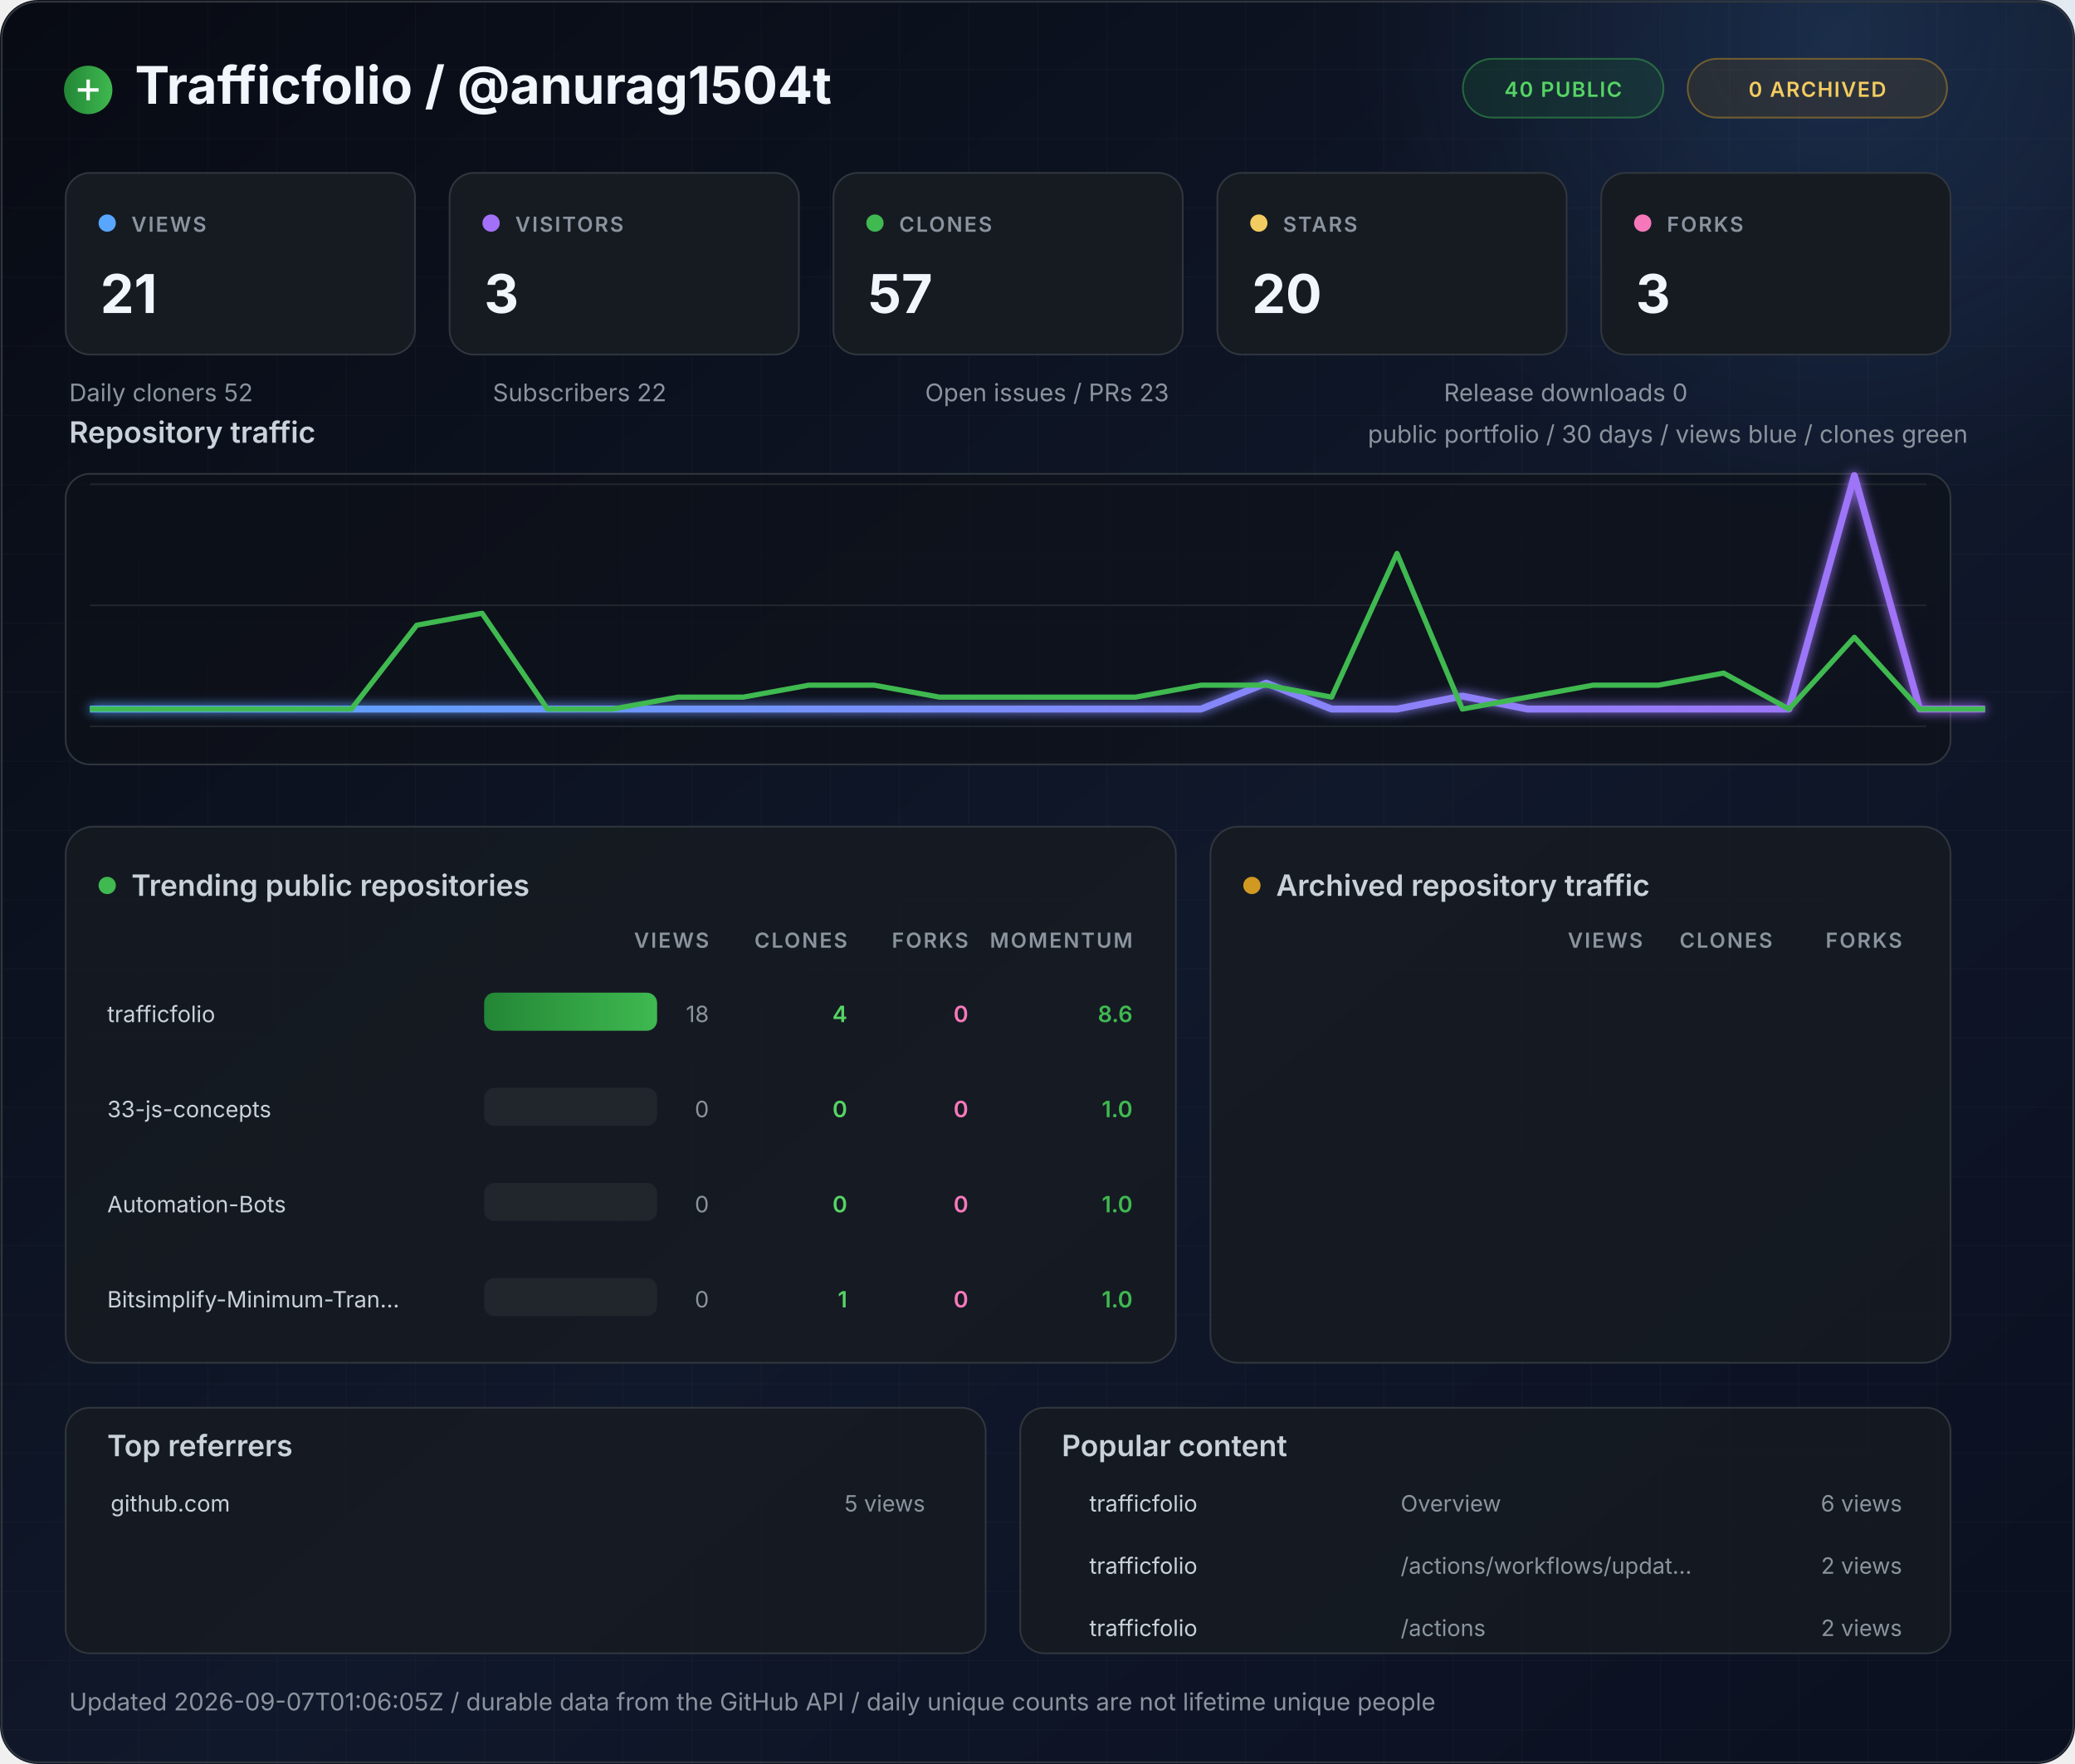
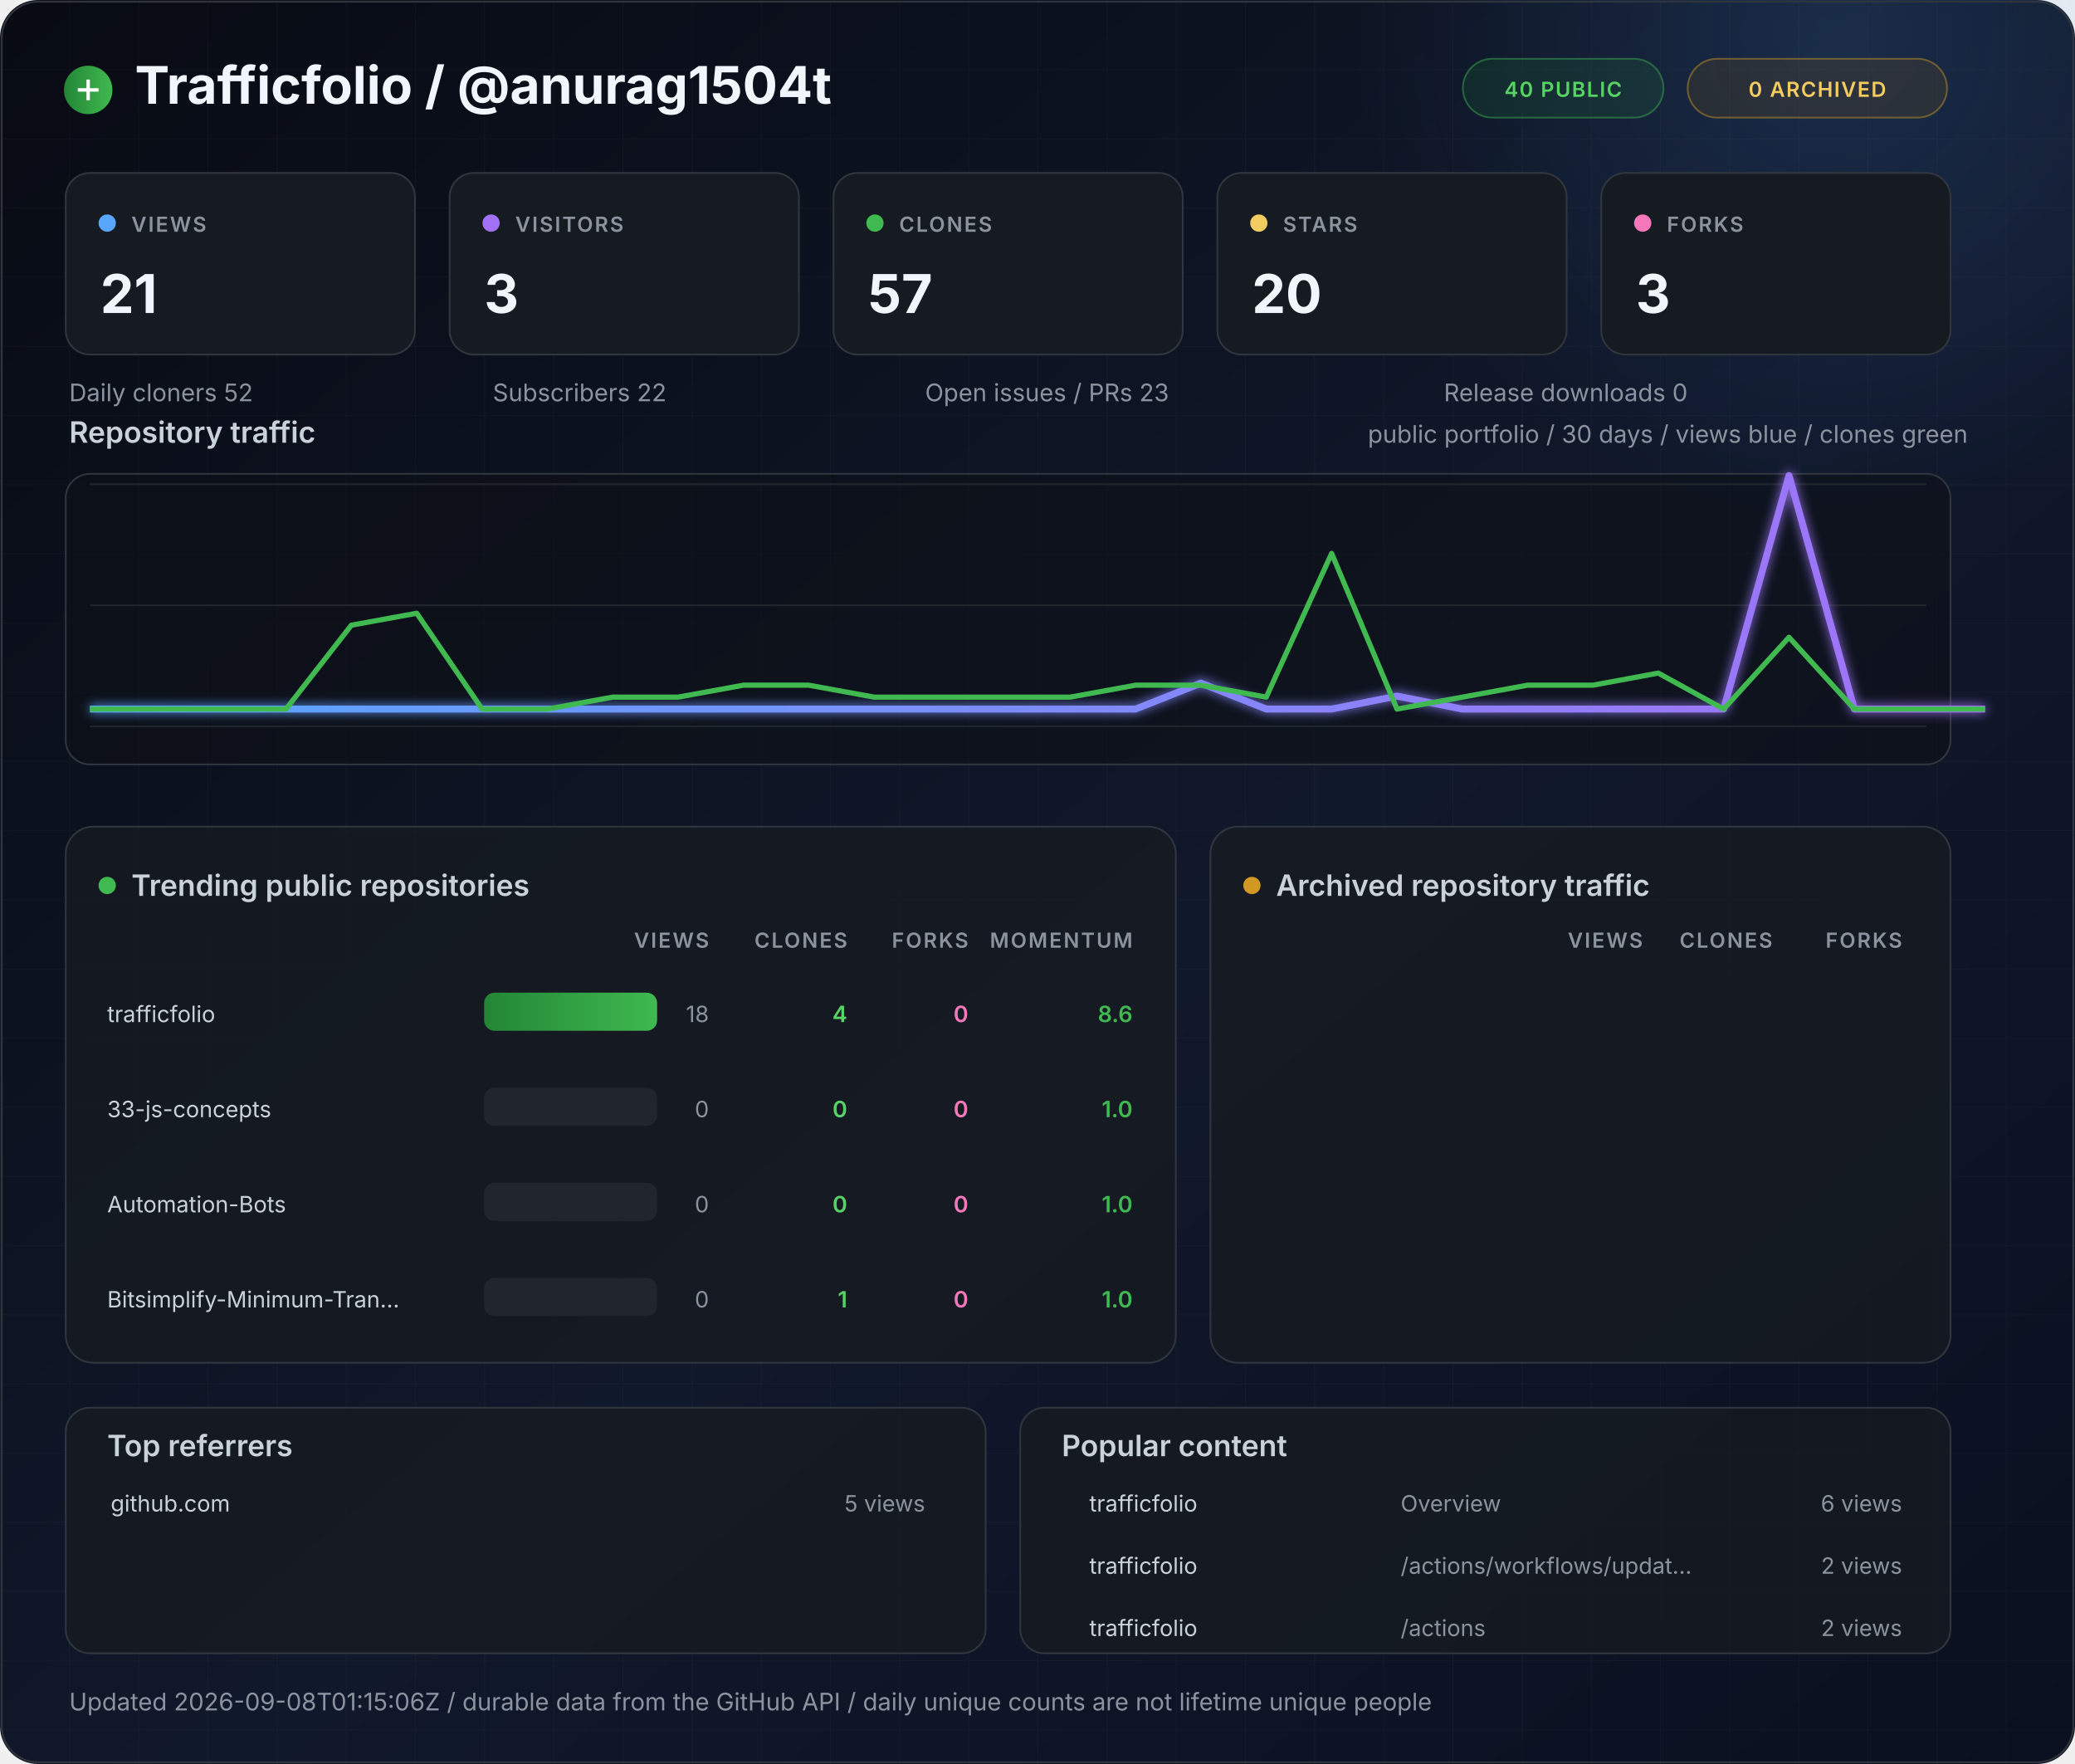
<svg xmlns="http://www.w3.org/2000/svg" width="1200" height="1020" viewBox="0 0 1200 1020" role="img" aria-label="Trafficfolio GitHub analytics dashboard for anurag1504t">
  <defs>
    <linearGradient id="bg" x1="0" y1="0" x2="1" y2="1">
      <stop stop-color="#080b13" />
      <stop offset=".55" stop-color="#10182b" />
      <stop offset="1" stop-color="#0b1020" />
    </linearGradient>
    <linearGradient id="line" x1="0" y1="0" x2="1" y2="0">
      <stop stop-color="#58a6ff" />
      <stop offset="1" stop-color="#a371f7" />
    </linearGradient>
    <linearGradient id="bar" x1="0" y1="0" x2="1" y2="0">
      <stop stop-color="#238636" />
      <stop offset="1" stop-color="#3fb950" />
    </linearGradient>
    <linearGradient id="archiveBar" x1="0" y1="0" x2="1" y2="0">
      <stop stop-color="#9e6a03" />
      <stop offset="1" stop-color="#f2cc60" />
    </linearGradient>
    <radialGradient id="ambient">
      <stop stop-color="#58a6ff" stop-opacity=".16" />
      <stop offset="1" stop-color="#58a6ff" stop-opacity="0" />
    </radialGradient>
    <pattern id="grid" width="40" height="40" patternUnits="userSpaceOnUse">
      <path d="M40 0H0V40" fill="none" stroke="#ffffff" stroke-opacity=".025" />
    </pattern>
    <filter id="glow">
      <feGaussianBlur stdDeviation="3" result="b" />
      <feMerge>
        <feMergeNode in="b" />
        <feMergeNode in="SourceGraphic" />
      </feMerge>
    </filter>
    <style>
    .title{font:750 30px -apple-system,BlinkMacSystemFont,"Segoe UI",sans-serif;fill:#f0f6fc}
    .subtitle{font:14px -apple-system,BlinkMacSystemFont,"Segoe UI",sans-serif;fill:#8b949e}
    .label{font:600 12px -apple-system,BlinkMacSystemFont,"Segoe UI",sans-serif;fill:#8b949e;letter-spacing:1px}
    .metric{font:700 31px -apple-system,BlinkMacSystemFont,"Segoe UI",sans-serif;fill:#f0f6fc}
    .section{font:600 17px -apple-system,BlinkMacSystemFont,"Segoe UI",sans-serif;fill:#c9d1d9}
    .repo,.value,.trend,.archive,.clone,.fork{font:13px -apple-system,BlinkMacSystemFont,"Segoe UI",sans-serif;fill:#c9d1d9}
    .value{fill:#8b949e} .trend{fill:#3fb950;font-weight:600} .archive{fill:#d29922}
    .clone{fill:#56d364;font-weight:600} .fork{fill:#f778ba;font-weight:600}
    .pill{font:600 12px -apple-system,BlinkMacSystemFont,"Segoe UI",sans-serif;letter-spacing:.7px}
  </style>
  </defs>
  <rect width="1200" height="1020" rx="22" fill="url(#bg)" />
  <rect width="1200" height="1020" rx="22" fill="url(#grid)" />
  <circle cx="1060" cy="20" r="280" fill="url(#ambient)" />
  <rect x="1" y="1" width="1198" height="1018" rx="21" fill="none" stroke="#30363d" />
  <circle cx="51" cy="52" r="14" fill="url(#bar)" />
  <path d="M45 52h12M51 46v12" stroke="#fff" stroke-width="2" />
  <text x="78" y="60" class="title">Trafficfolio / @anurag1504t</text>
  <rect x="846" y="34" width="116" height="34" rx="17" fill="#238636" fill-opacity=".16" stroke="#3fb950" stroke-opacity=".45" />
  <text x="904" y="56" text-anchor="middle" class="pill" fill="#56d364">40 PUBLIC</text>
  <rect x="976" y="34" width="150" height="34" rx="17" fill="#9e6a03" fill-opacity=".14" stroke="#d29922" stroke-opacity=".45" />
  <text x="1051" y="56" text-anchor="middle" class="pill" fill="#f2cc60">0 ARCHIVED</text>
  <rect x="38" y="100" width="202" height="105" rx="14" fill="#161b22" stroke="#30363d" />
  <circle cx="62" cy="129" r="5" fill="#58a6ff" />
  <text x="76" y="134" class="label">VIEWS</text>
  <text x="58" y="181" class="metric">21</text>
  <rect x="260" y="100" width="202" height="105" rx="14" fill="#161b22" stroke="#30363d" />
  <circle cx="284" cy="129" r="5" fill="#a371f7" />
  <text x="298" y="134" class="label">VISITORS</text>
  <text x="280" y="181" class="metric">3</text>
  <rect x="482" y="100" width="202" height="105" rx="14" fill="#161b22" stroke="#30363d" />
  <circle cx="506" cy="129" r="5" fill="#3fb950" />
  <text x="520" y="134" class="label">CLONES</text>
  <text x="502" y="181" class="metric">57</text>
  <rect x="704" y="100" width="202" height="105" rx="14" fill="#161b22" stroke="#30363d" />
  <circle cx="728" cy="129" r="5" fill="#f2cc60" />
  <text x="742" y="134" class="label">STARS</text>
  <text x="724" y="181" class="metric">20</text>
  <rect x="926" y="100" width="202" height="105" rx="14" fill="#161b22" stroke="#30363d" />
  <circle cx="950" cy="129" r="5" fill="#f778ba" />
  <text x="964" y="134" class="label">FORKS</text>
  <text x="946" y="181" class="metric">3</text>
  <text x="40" y="232" class="subtitle">Daily cloners 52</text>
  <text x="285" y="232" class="subtitle">Subscribers 22</text>
  <text x="535" y="232" class="subtitle">Open issues / PRs 23</text>
  <text x="835" y="232" class="subtitle">Release downloads 0</text>
  <text x="40" y="256" class="section">Repository traffic</text>
  <text x="1138" y="256" text-anchor="end" class="subtitle">public portfolio / 30 days / views blue / clones green</text>
  <rect x="38" y="274" width="1090" height="168" rx="14" fill="#0d1117" fill-opacity=".62" stroke="#30363d" />
  <line x1="52" y1="420" x2="1114" y2="420" stroke="#21262d" />
  <line x1="52" y1="350" x2="1114" y2="350" stroke="#21262d" />
  <line x1="52" y1="280" x2="1114" y2="280" stroke="#21262d" />
-   <polyline points="52.0,410.0 89.8,410.0 127.6,410.0 165.4,410.0 203.2,410.0 241.0,410.0 278.8,410.0 316.6,410.0 354.3,410.0 392.1,410.0 429.9,410.0 467.7,410.0 505.5,410.0 543.3,410.0 581.1,410.0 618.9,410.0 656.7,410.0 694.5,410.0 732.3,395.0 770.1,410.0 807.9,410.0 845.7,402.5 883.4,410.0 921.2,410.0 959.0,410.0 996.8,410.0 1034.6,410.0 1072.4,275.0 1110.2,410.0 1148.0,410.0" fill="none" stroke="url(#line)" stroke-width="4" stroke-linejoin="round" filter="url(#glow)" />
-   <polyline points="52.0,410.0 89.8,410.0 127.6,410.0 165.4,410.0 203.2,410.0 241.0,361.5 278.8,354.6 316.6,410.0 354.3,410.0 392.1,403.1 429.9,403.1 467.7,396.2 505.5,396.2 543.3,403.1 581.1,403.1 618.9,403.1 656.7,403.1 694.5,396.2 732.3,396.2 770.1,403.1 807.9,320.0 845.7,410.0 883.4,403.1 921.2,396.2 959.0,396.2 996.8,389.2 1034.6,410.0 1072.4,368.5 1110.2,410.0 1148.0,410.0" fill="none" stroke="#3fb950" stroke-width="3" stroke-linejoin="round" />
+   <polyline points="52.0,410.0 89.8,410.0 127.6,410.0 165.4,410.0 203.2,410.0 241.0,410.0 278.8,410.0 316.6,410.0 354.3,410.0 392.1,410.0 429.9,410.0 467.7,410.0 505.5,410.0 543.3,410.0 581.1,410.0 618.9,410.0 656.7,410.0 694.5,395.0 732.3,410.0 770.1,410.0 807.9,402.5 845.7,410.0 883.4,410.0 921.2,410.0 959.0,410.0 996.8,410.0 1034.6,275.0 1072.4,410.0 1110.2,410.0 1148.0,410.0" fill="none" stroke="url(#line)" stroke-width="4" stroke-linejoin="round" filter="url(#glow)" />
+   <polyline points="52.0,410.0 89.8,410.0 127.6,410.0 165.4,410.0 203.2,361.5 241.0,354.6 278.8,410.0 316.6,410.0 354.3,403.1 392.1,403.1 429.9,396.2 467.7,396.2 505.5,403.1 543.3,403.1 581.1,403.1 618.9,403.1 656.7,396.2 694.5,396.2 732.3,403.1 770.1,320.0 807.9,410.0 845.7,403.1 883.4,396.2 921.2,396.2 959.0,389.2 996.8,410.0 1034.6,368.5 1072.4,410.0 1110.2,410.0 1148.0,410.0" fill="none" stroke="#3fb950" stroke-width="3" stroke-linejoin="round" />
  <rect x="38" y="478" width="642" height="310" rx="16" fill="#161b22" fill-opacity=".82" stroke="#30363d" />
  <circle cx="62" cy="512" r="5" fill="#3fb950" />
  <text x="76" y="518" class="section">Trending public repositories</text>
  <text x="410" y="548" text-anchor="end" class="label">VIEWS</text>
  <text x="490" y="548" text-anchor="end" class="label">CLONES</text>
  <text x="560" y="548" text-anchor="end" class="label">FORKS</text>
  <text x="655" y="548" text-anchor="end" class="label">MOMENTUM</text>
  <text x="62" y="591" class="repo">trafficfolio</text>
  <rect x="280" y="574" width="100" height="22" rx="6" fill="#21262d" />
  <rect x="280" y="574" width="100" height="22" rx="6" fill="url(#bar)" />
  <text x="410" y="591" text-anchor="end" class="value">18</text>
  <text x="490" y="591" text-anchor="end" class="clone">4</text>
  <text x="560" y="591" text-anchor="end" class="fork">0</text>
  <text x="655" y="591" text-anchor="end" class="trend">8.6</text>
  <text x="62" y="646" class="repo">33-js-concepts</text>
  <rect x="280" y="629" width="100" height="22" rx="6" fill="#21262d" />
  <rect x="280" y="629" width="0" height="22" rx="6" fill="url(#bar)" />
  <text x="410" y="646" text-anchor="end" class="value">0</text>
  <text x="490" y="646" text-anchor="end" class="clone">0</text>
  <text x="560" y="646" text-anchor="end" class="fork">0</text>
  <text x="655" y="646" text-anchor="end" class="trend">1.0</text>
  <text x="62" y="701" class="repo">Automation-Bots</text>
  <rect x="280" y="684" width="100" height="22" rx="6" fill="#21262d" />
  <rect x="280" y="684" width="0" height="22" rx="6" fill="url(#bar)" />
  <text x="410" y="701" text-anchor="end" class="value">0</text>
  <text x="490" y="701" text-anchor="end" class="clone">0</text>
  <text x="560" y="701" text-anchor="end" class="fork">0</text>
  <text x="655" y="701" text-anchor="end" class="trend">1.0</text>
  <text x="62" y="756" class="repo">Bitsimplify-Minimum-Tran...</text>
  <rect x="280" y="739" width="100" height="22" rx="6" fill="#21262d" />
  <rect x="280" y="739" width="0" height="22" rx="6" fill="url(#bar)" />
  <text x="410" y="756" text-anchor="end" class="value">0</text>
  <text x="490" y="756" text-anchor="end" class="clone">1</text>
  <text x="560" y="756" text-anchor="end" class="fork">0</text>
  <text x="655" y="756" text-anchor="end" class="trend">1.0</text>
  <rect x="700" y="478" width="428" height="310" rx="16" fill="#161b22" fill-opacity=".82" stroke="#30363d" />
  <circle cx="724" cy="512" r="5" fill="#d29922" />
  <text x="738" y="518" class="section">Archived repository traffic</text>
  <text x="950" y="548" text-anchor="end" class="label">VIEWS</text>
  <text x="1025" y="548" text-anchor="end" class="label">CLONES</text>
  <text x="1100" y="548" text-anchor="end" class="label">FORKS</text>
  <rect x="38" y="814" width="532" height="142" rx="14" fill="#161b22" fill-opacity=".82" stroke="#30363d" />
  <text x="62" y="842" class="section">Top referrers</text>
  <text x="64" y="874" class="repo">github.com</text>
  <text x="535" y="874" text-anchor="end" class="value">5 views</text>
  <rect x="590" y="814" width="538" height="142" rx="14" fill="#161b22" fill-opacity=".82" stroke="#30363d" />
  <text x="614" y="842" class="section">Popular content</text>
  <text x="630" y="874" class="repo">trafficfolio</text>
  <text x="810" y="874" class="value">Overview</text>
  <text x="1100" y="874" text-anchor="end" class="value">6 views</text>
  <text x="630" y="910" class="repo">trafficfolio</text>
  <text x="810" y="910" class="value">/actions/workflows/updat...</text>
  <text x="1100" y="910" text-anchor="end" class="value">2 views</text>
  <text x="630" y="946" class="repo">trafficfolio</text>
  <text x="810" y="946" class="value">/actions</text>
  <text x="1100" y="946" text-anchor="end" class="value">2 views</text>
-   <text x="40" y="989" class="subtitle">Updated 2026-09-07T01:06:05Z / durable data from the GitHub API / daily unique counts are not lifetime unique people</text>
+   <text x="40" y="989" class="subtitle">Updated 2026-09-08T01:15:06Z / durable data from the GitHub API / daily unique counts are not lifetime unique people</text>
</svg>
